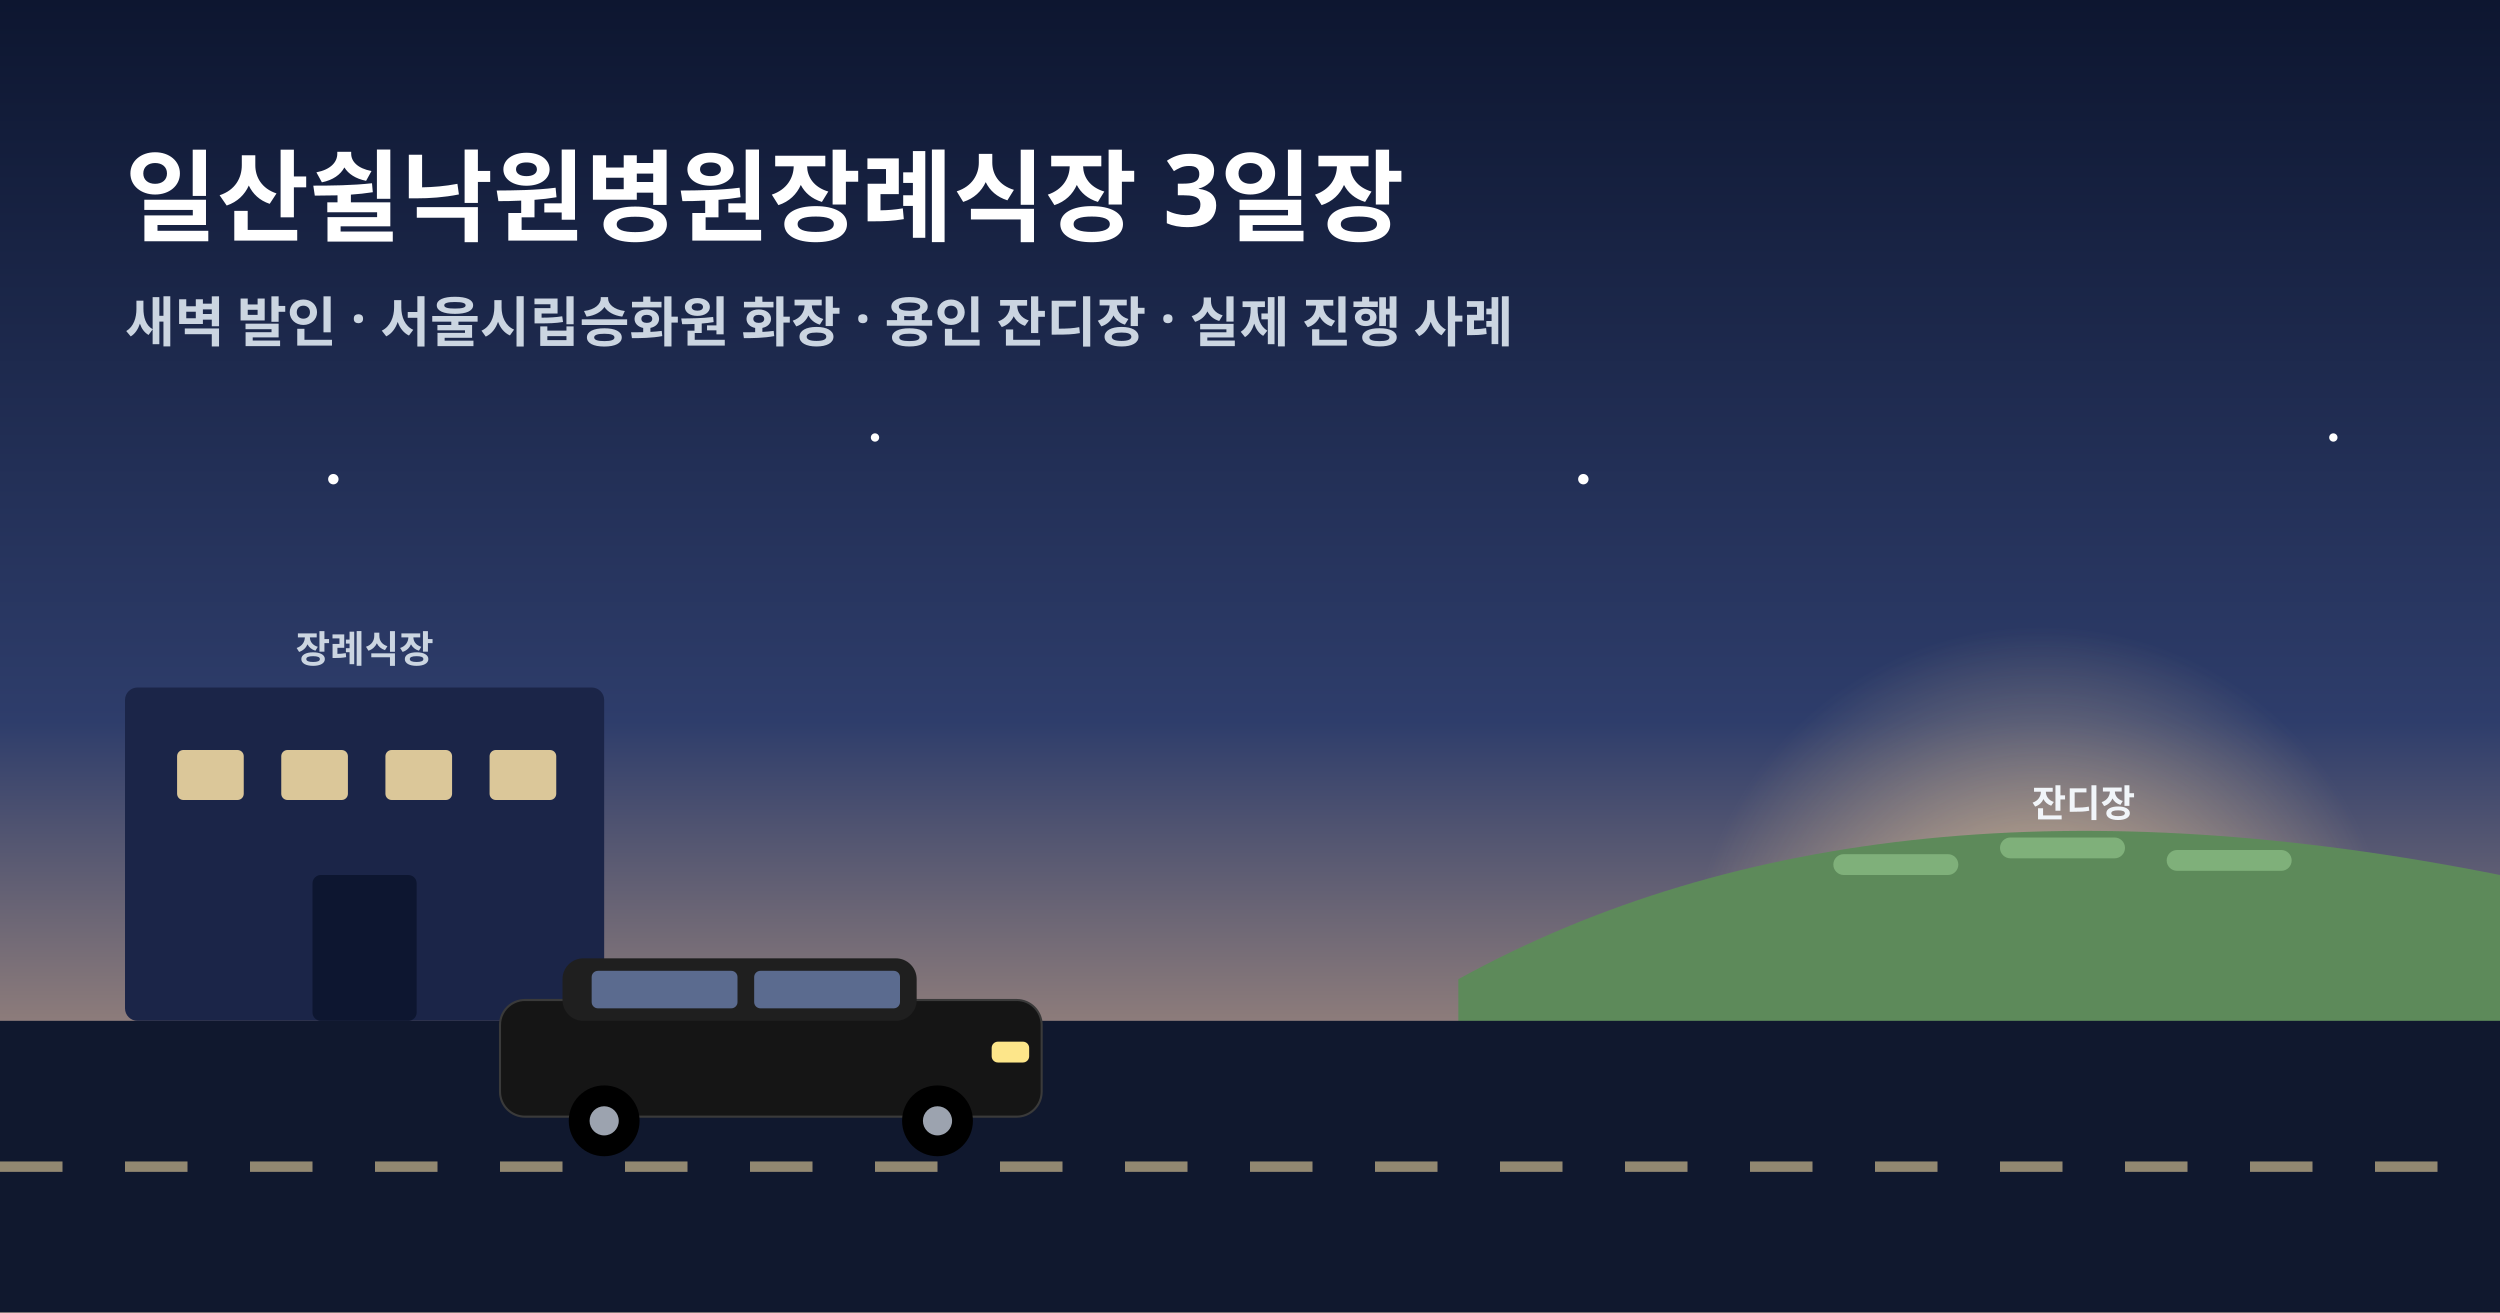
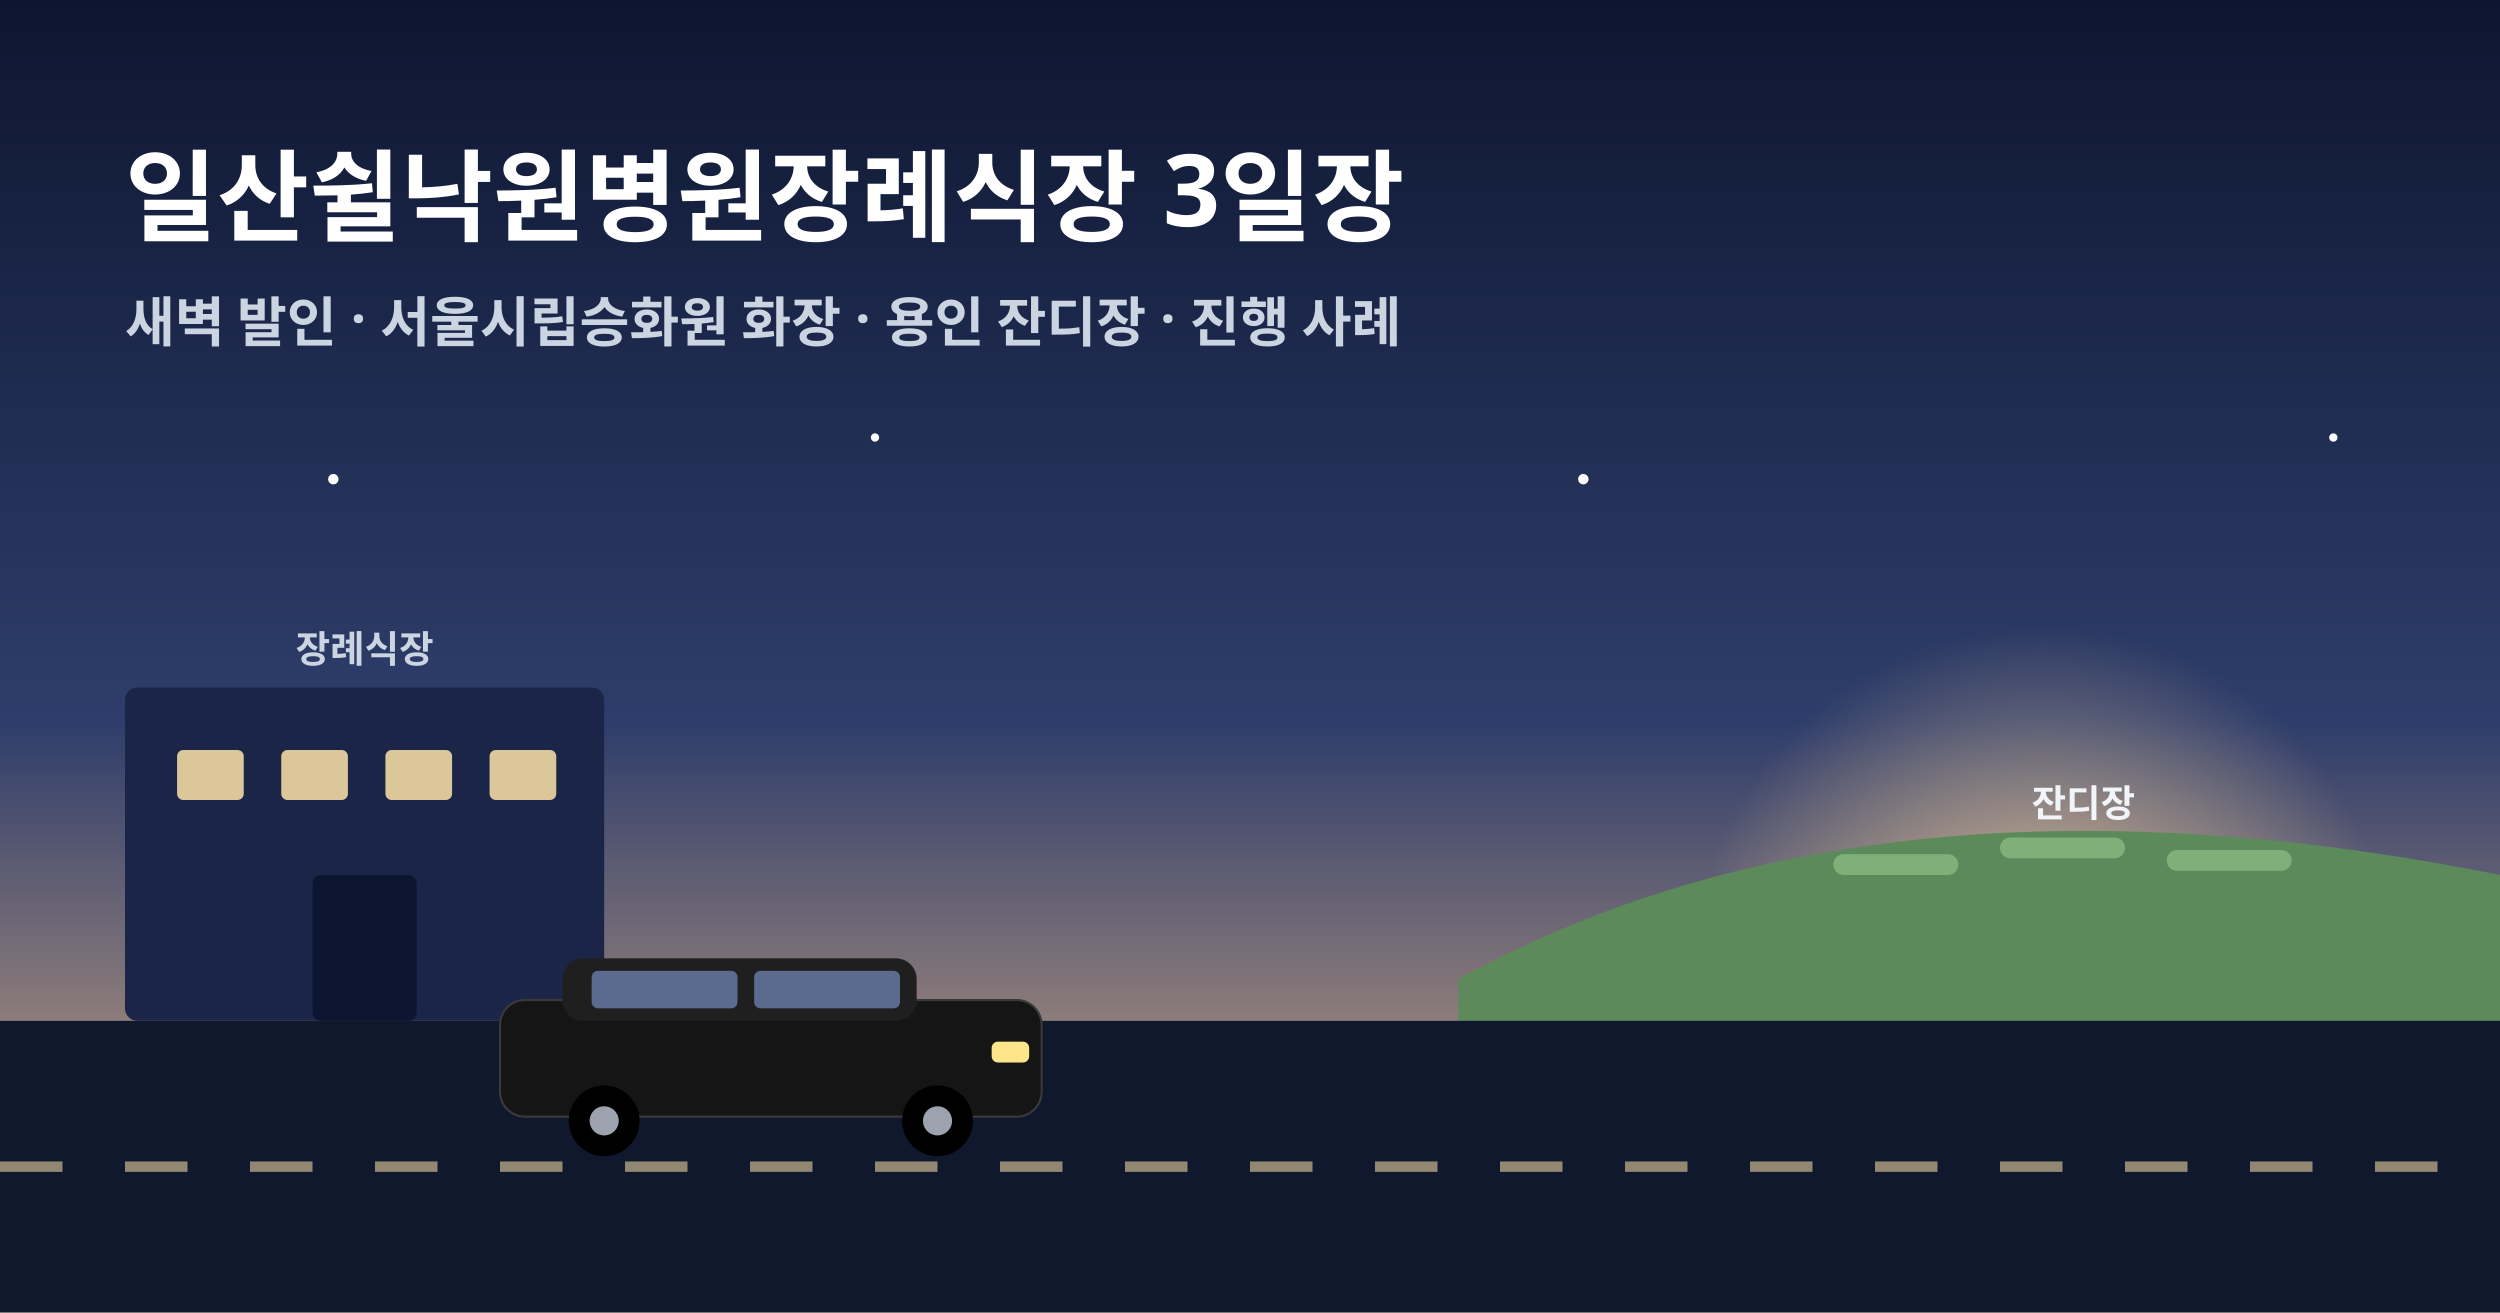
<svg xmlns="http://www.w3.org/2000/svg" viewBox="0 0 1200 630" role="img" aria-label="새벽 하늘 아래 장의차가 잔디 언덕을 향해 달리는 그림">
  <style>
  .t{font-family:'Noto Sans KR','Apple SD Gothic Neo','Malgun Gothic',sans-serif}
  @keyframes drive{0%{transform:translateX(0)}100%{transform:translateX(420px)}}
  @keyframes star{0%,100%{opacity:.15}50%{opacity:.9}}
  @keyframes rise{0%{transform:translateY(30px);opacity:.3}100%{transform:translateY(0);opacity:1}}
  @keyframes road{to{stroke-dashoffset:-60}}
  .car{animation:drive 9s ease-in-out infinite alternate}
  .s1{animation:star 3s ease-in-out infinite}.s2{animation:star 4s ease-in-out 1s infinite}.s3{animation:star 3.6s ease-in-out 2s infinite}
  .dawn{animation:rise 9s ease-in-out infinite alternate}
  .rd{stroke-dasharray:30 30;animation:road 1.2s linear infinite}
  @media (prefers-reduced-motion:reduce){*{animation:none!important}}
</style>
  <defs>
    <linearGradient id="sky" x1="0" y1="0" x2="0" y2="1">
      <stop offset="0" stop-color="#0d1630" />
      <stop offset=".55" stop-color="#2e3d6b" />
      <stop offset="1" stop-color="#e9b98a" />
    </linearGradient>
    <radialGradient id="g">
      <stop offset="0" stop-color="#ffd9a0" />
      <stop offset="1" stop-color="#ffd9a0" stop-opacity="0" />
    </radialGradient>
  </defs>
  <rect width="1200" height="630" fill="url(#sky)" />
  <circle class="s1" cx="160" cy="230" r="2.5" fill="#fff" />
  <circle class="s2" cx="420" cy="210" r="2" fill="#fff" />
  <circle class="s3" cx="760" cy="230" r="2.5" fill="#fff" />
  <circle class="s1" cx="1120" cy="210" r="2" fill="#fff" />
  <g class="dawn">
    <circle cx="980" cy="470" r="170" fill="url(#g)" opacity=".8" />
  </g>
  <path d="M700 470 Q900 360 1200 420 V500 H700 Z" fill="#5d8a5a" />
  <g fill="#7fb07a">
    <rect x="880" y="410" width="60" height="10" rx="5" />
    <rect x="960" y="402" width="60" height="10" rx="5" />
    <rect x="1040" y="408" width="60" height="10" rx="5" />
  </g>
  <g>
    <rect x="60" y="330" width="230" height="160" rx="6" fill="#1b2548" />
    <g fill="#fde3a7" opacity=".85">
      <rect x="85" y="360" width="32" height="24" rx="3" />
      <rect x="135" y="360" width="32" height="24" rx="3" />
      <rect x="185" y="360" width="32" height="24" rx="3" />
      <rect x="235" y="360" width="32" height="24" rx="3" />
    </g>
    <rect x="150" y="420" width="50" height="70" rx="4" fill="#0d1630" />
    <text x="175" y="318" text-anchor="middle" class="t" font-size="18" font-weight="700" fill="#cbd5e1">장례식장</text>
  </g>
  <text x="1000" y="392" text-anchor="middle" class="t" font-size="18" font-weight="700" fill="#f1f5f9">잔디장</text>
  <rect x="0" y="490" width="1200" height="140" fill="#10182e" />
  <line class="rd" x1="0" y1="560" x2="1200" y2="560" stroke="#fde3a7" stroke-width="5" opacity=".55" />
  <g class="car">
    <g transform="translate(240 480)">
      <rect x="0" y="0" width="260" height="56" rx="12" fill="#151515" stroke="#3a3a3a" />
      <rect x="30" y="-20" width="170" height="30" rx="10" fill="#1f1f1f" />
      <rect x="44" y="-14" width="70" height="18" rx="3" fill="#5b6b8f" />
      <rect x="122" y="-14" width="70" height="18" rx="3" fill="#5b6b8f" />
      <rect x="236" y="20" width="18" height="10" rx="3" fill="#fde68a" />
      <circle cx="50" cy="58" r="17" fill="#000" />
      <circle cx="50" cy="58" r="7" fill="#9ca3af" />
      <circle cx="210" cy="58" r="17" fill="#000" />
      <circle cx="210" cy="58" r="7" fill="#9ca3af" />
    </g>
  </g>
  <text x="60" y="112" class="t" font-size="48" font-weight="900" fill="#fff">일산쉴낙원병원장례식장 3일장</text>
-   <text x="60" y="164" class="t" font-size="26" font-weight="700" fill="#cbd5e1">새벽 발인 · 서울시립승화원 화장 · 용인 잔디장 · 실제 진행 사례</text>
+   <text x="60" y="164" class="t" font-size="26" font-weight="700" fill="#cbd5e1">새벽 발인 · 서울시립승화원 화장 · 용인 잔디장 · 진행 사례</text>
</svg>
